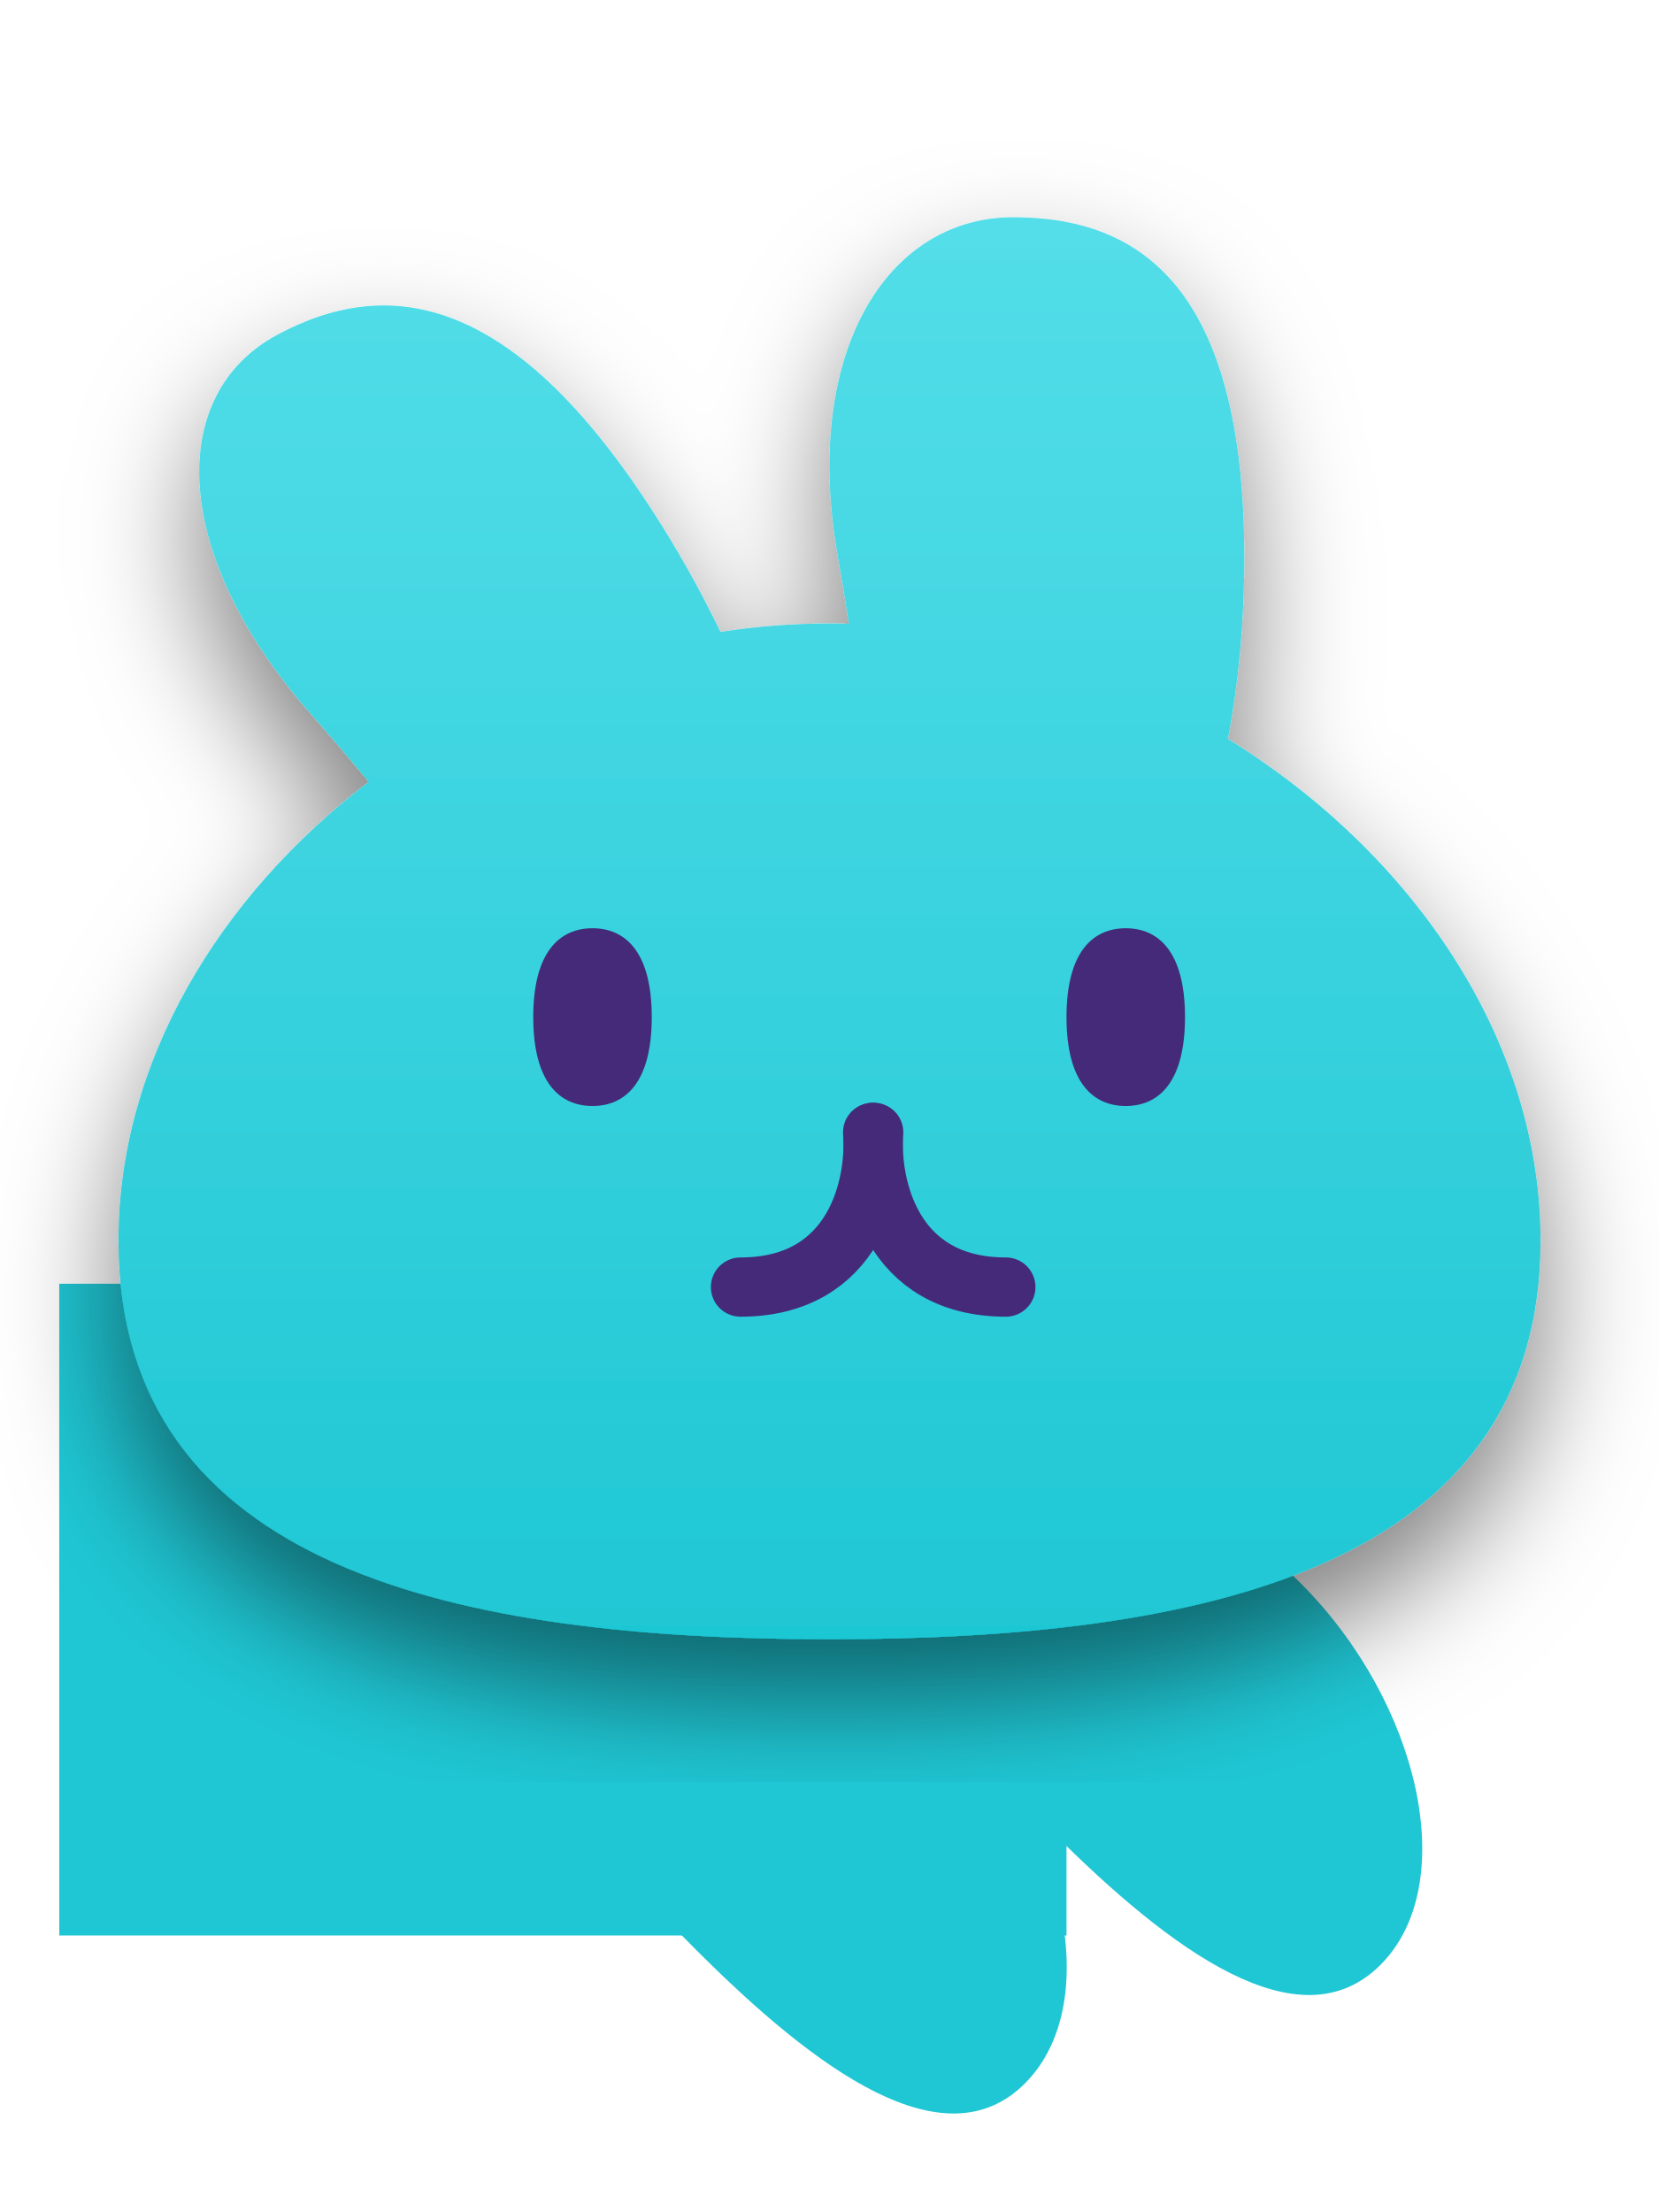
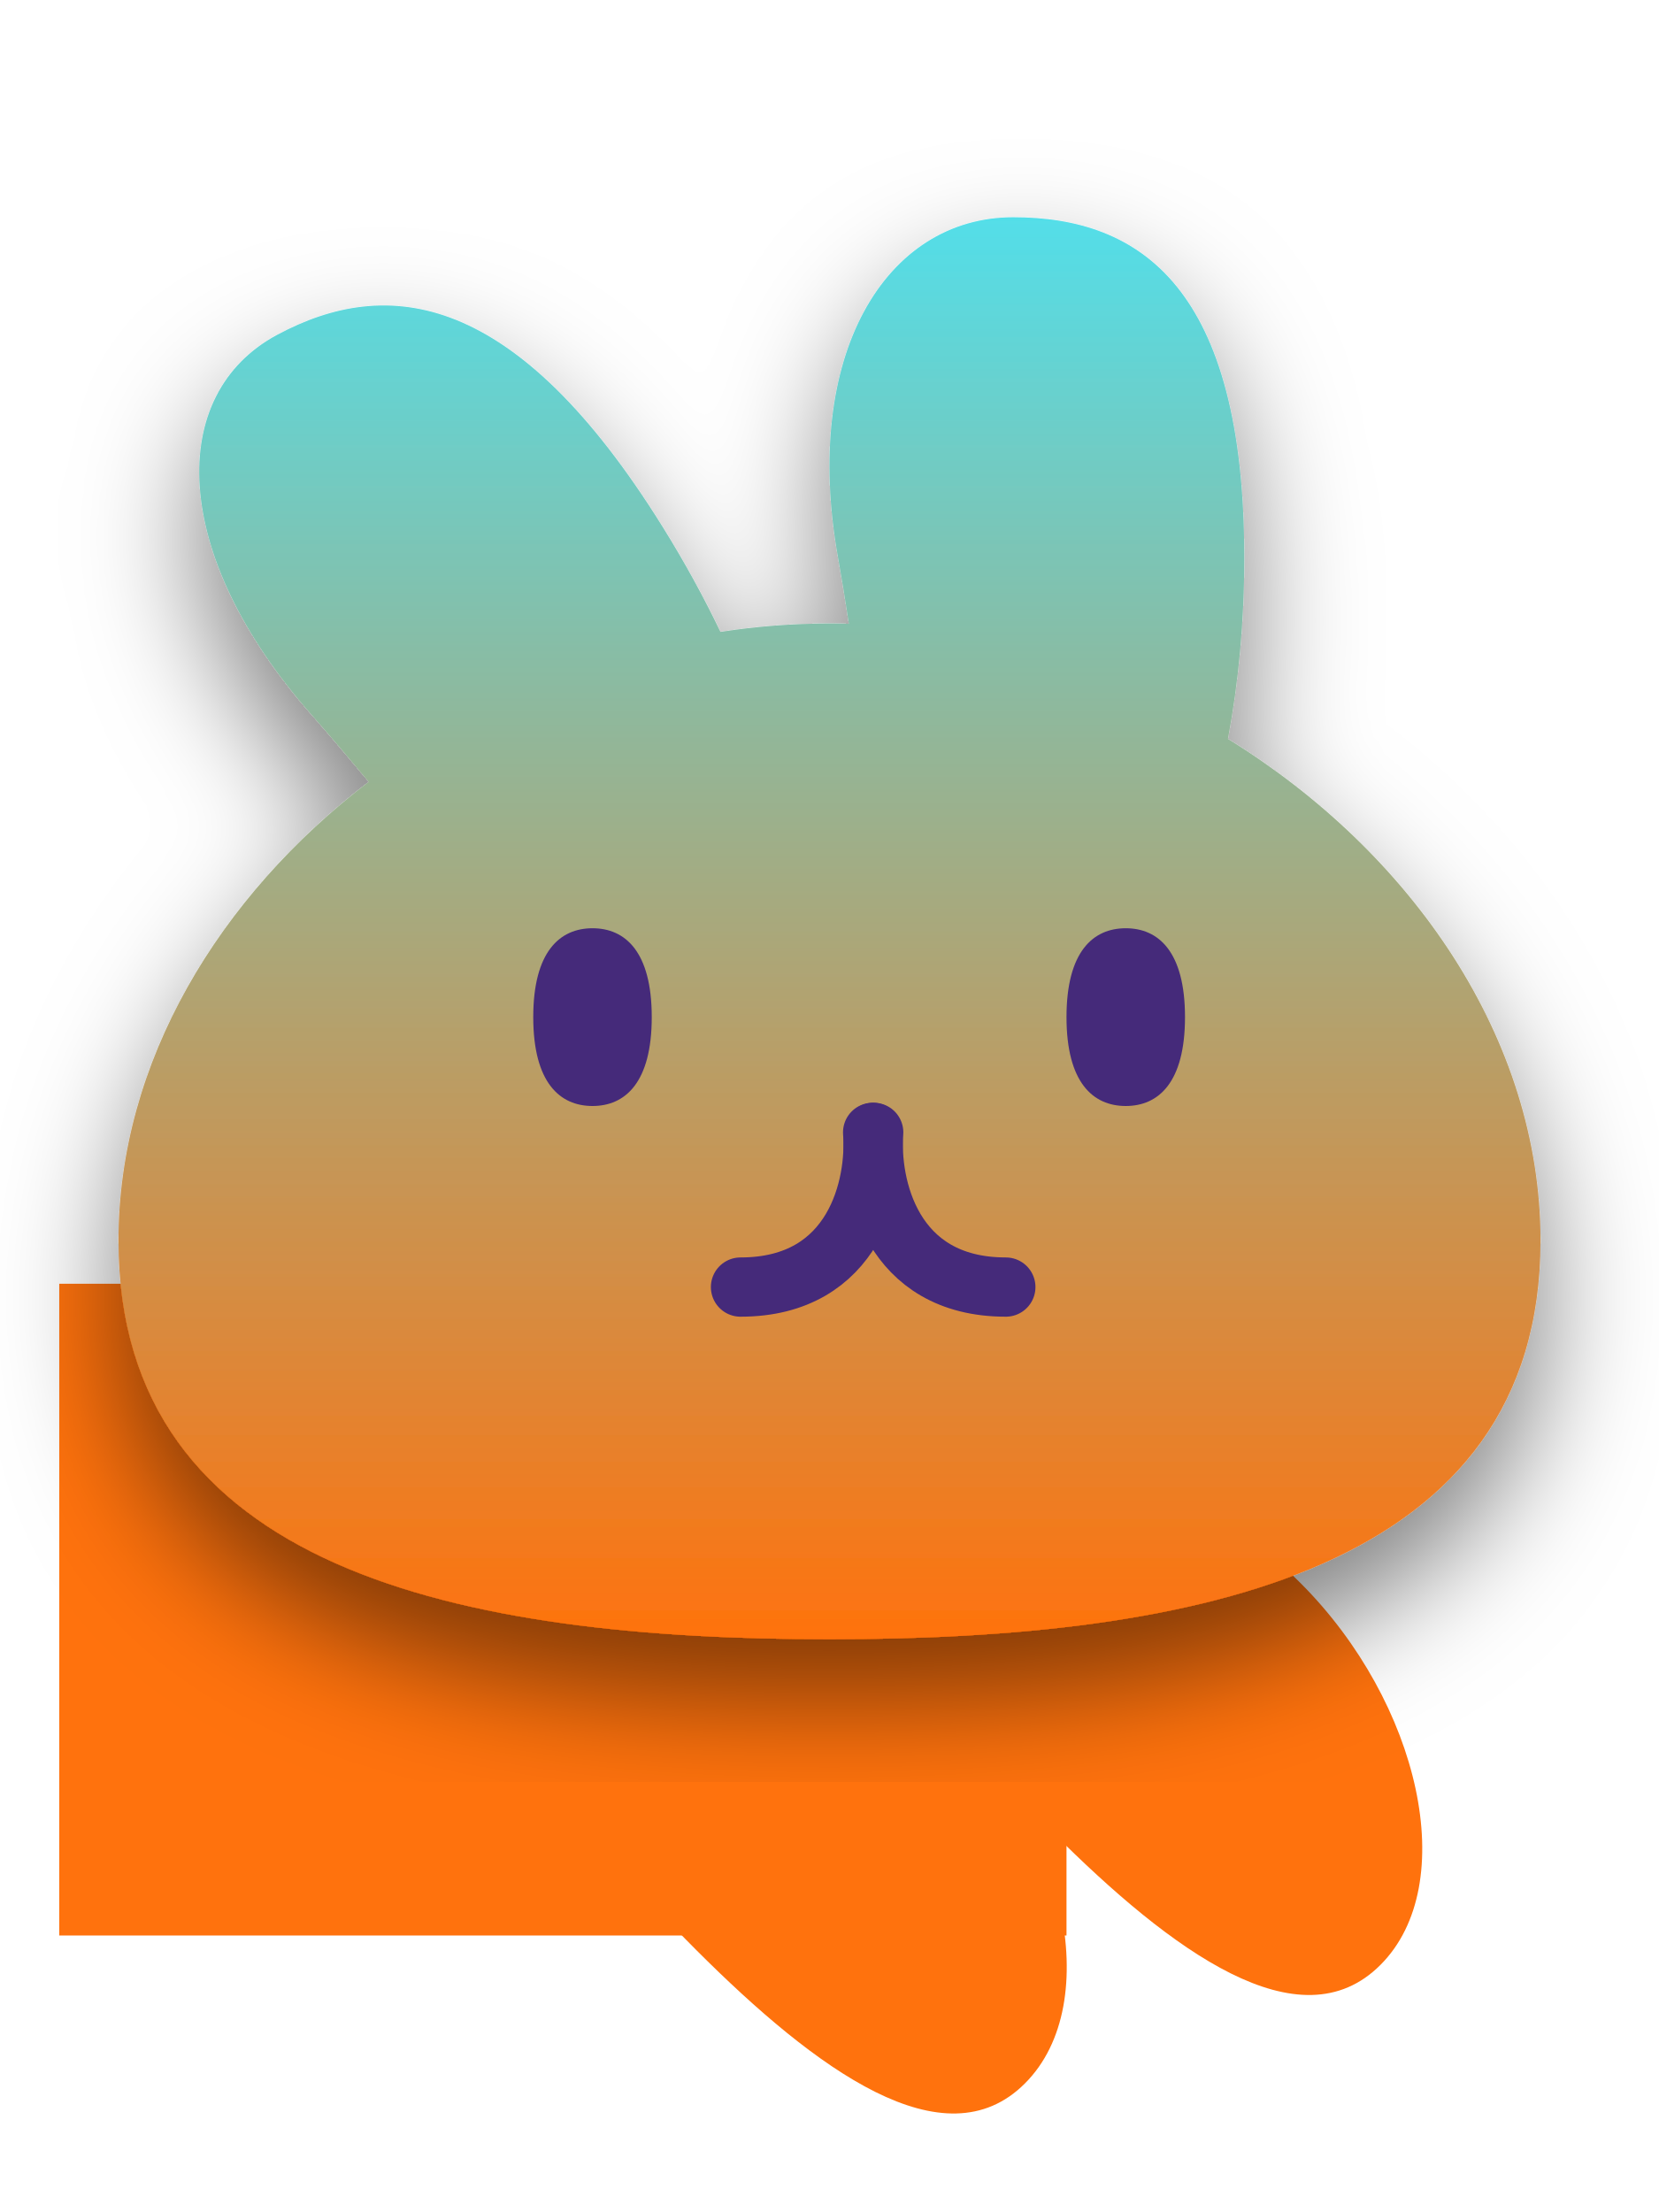
<svg xmlns="http://www.w3.org/2000/svg" width="24" height="32" viewBox="0 0 28 32" fill="none">
-   <rect x="1" y="19" width="17" height="11" fill="#1FC7D4" />
-   <path d="M9.507 24.706C8.146 26.067 9.738 28.231 11.755 30.249C13.773 32.267 15.938 33.858 17.298 32.497C18.659 31.137 17.968 28.071 15.951 26.053C13.933 24.036 10.868 23.345 9.507 24.706Z" fill="#1FC7D4" />
-   <path d="M15.507 22.706C14.146 24.067 15.738 26.231 17.756 28.249C19.773 30.267 21.938 31.858 23.298 30.497C24.659 29.137 23.968 26.071 21.951 24.053C19.933 22.036 16.868 21.345 15.507 22.706Z" fill="#1FC7D4" />
+   <rect x="1" y="19" width="17" height="11" fill="#FF720D" />
+   <path d="M9.507 24.706C8.146 26.067 9.738 28.231 11.755 30.249C13.773 32.267 15.938 33.858 17.298 32.497C18.659 31.137 17.968 28.071 15.951 26.053C13.933 24.036 10.868 23.345 9.507 24.706Z" fill="#FF720D" />
+   <path d="M15.507 22.706C14.146 24.067 15.738 26.231 17.756 28.249C19.773 30.267 21.938 31.858 23.298 30.497C24.659 29.137 23.968 26.071 21.951 24.053C19.933 22.036 16.868 21.345 15.507 22.706Z" fill="#FF720D" />
  <g filter="url(#filter0_d)">
    <path fill-rule="evenodd" clip-rule="evenodd" d="M14.146 6.752C14.21 7.109 14.27 7.481 14.328 7.862C14.219 7.859 14.11 7.857 14 7.857C13.38 7.857 12.765 7.905 12.159 7.998C11.879 7.415 11.555 6.822 11.187 6.231C8.699 2.229 6.538 1.987 4.679 2.984C2.819 3.981 2.856 6.676 5.267 9.405C5.581 9.761 5.901 10.14 6.225 10.529C3.69 12.466 2 15.264 2 18.27C2 23.829 7.785 25 14 25C20.215 25 26 23.829 26 18.27C26 14.866 23.832 11.727 20.724 9.805C20.902 8.86 21 7.83 21 6.752C21 2.196 19.255 1 17.102 1C14.95 1 13.526 3.318 14.146 6.752Z" fill="url(#paint0_linear_bunnyhead_main)" />
  </g>
  <g transform="translate(2)">
    <path d="M12.728 16.445C12.796 17.315 12.445 19.056 10.498 19.056" stroke="#452A7A" stroke-linecap="round" />
    <path d="M12.746 16.445C12.678 17.315 13.03 19.056 14.976 19.056" stroke="#452A7A" stroke-linecap="round" />
    <path d="M9 14.5C9 15.605 8.552 16 8 16C7.448 16 7 15.605 7 14.5C7 13.395 7.448 13 8 13C8.552 13 9 13.395 9 14.5Z" fill="#452A7A" />
    <path d="M18 14.5C18 15.605 17.552 16 17 16C16.448 16 16 15.605 16 14.5C16 13.395 16.448 13 17 13C17.552 13 18 13.395 18 14.5Z" fill="#452A7A" />
  </g>
  <defs>
    <filter id="filter0_d">
      <feFlood flood-opacity="0" result="BackgroundImageFix" />
      <feColorMatrix in="SourceAlpha" type="matrix" values="0 0 0 0 0 0 0 0 0 0 0 0 0 0 0 0 0 0 127 0" />
      <feOffset dy="1" />
      <feGaussianBlur stdDeviation="1" />
      <feColorMatrix type="matrix" values="0 0 0 0 0 0 0 0 0 0 0 0 0 0 0 0 0 0 0.5 0" />
      <feBlend mode="normal" in2="BackgroundImageFix" result="effect1_dropShadow" />
      <feBlend mode="normal" in="SourceGraphic" in2="effect1_dropShadow" result="shape" />
    </filter>
    <linearGradient id="paint0_linear_bunnyhead_main" x1="14" y1="1" x2="14" y2="25" gradientUnits="userSpaceOnUse">
      <stop stop-color="#53DEE9" />
-       <stop offset="1" stop-color="#1FC7D4" />
+       <stop offset="1" stop-color="#FF720D" />
    </linearGradient>
  </defs>
</svg>
